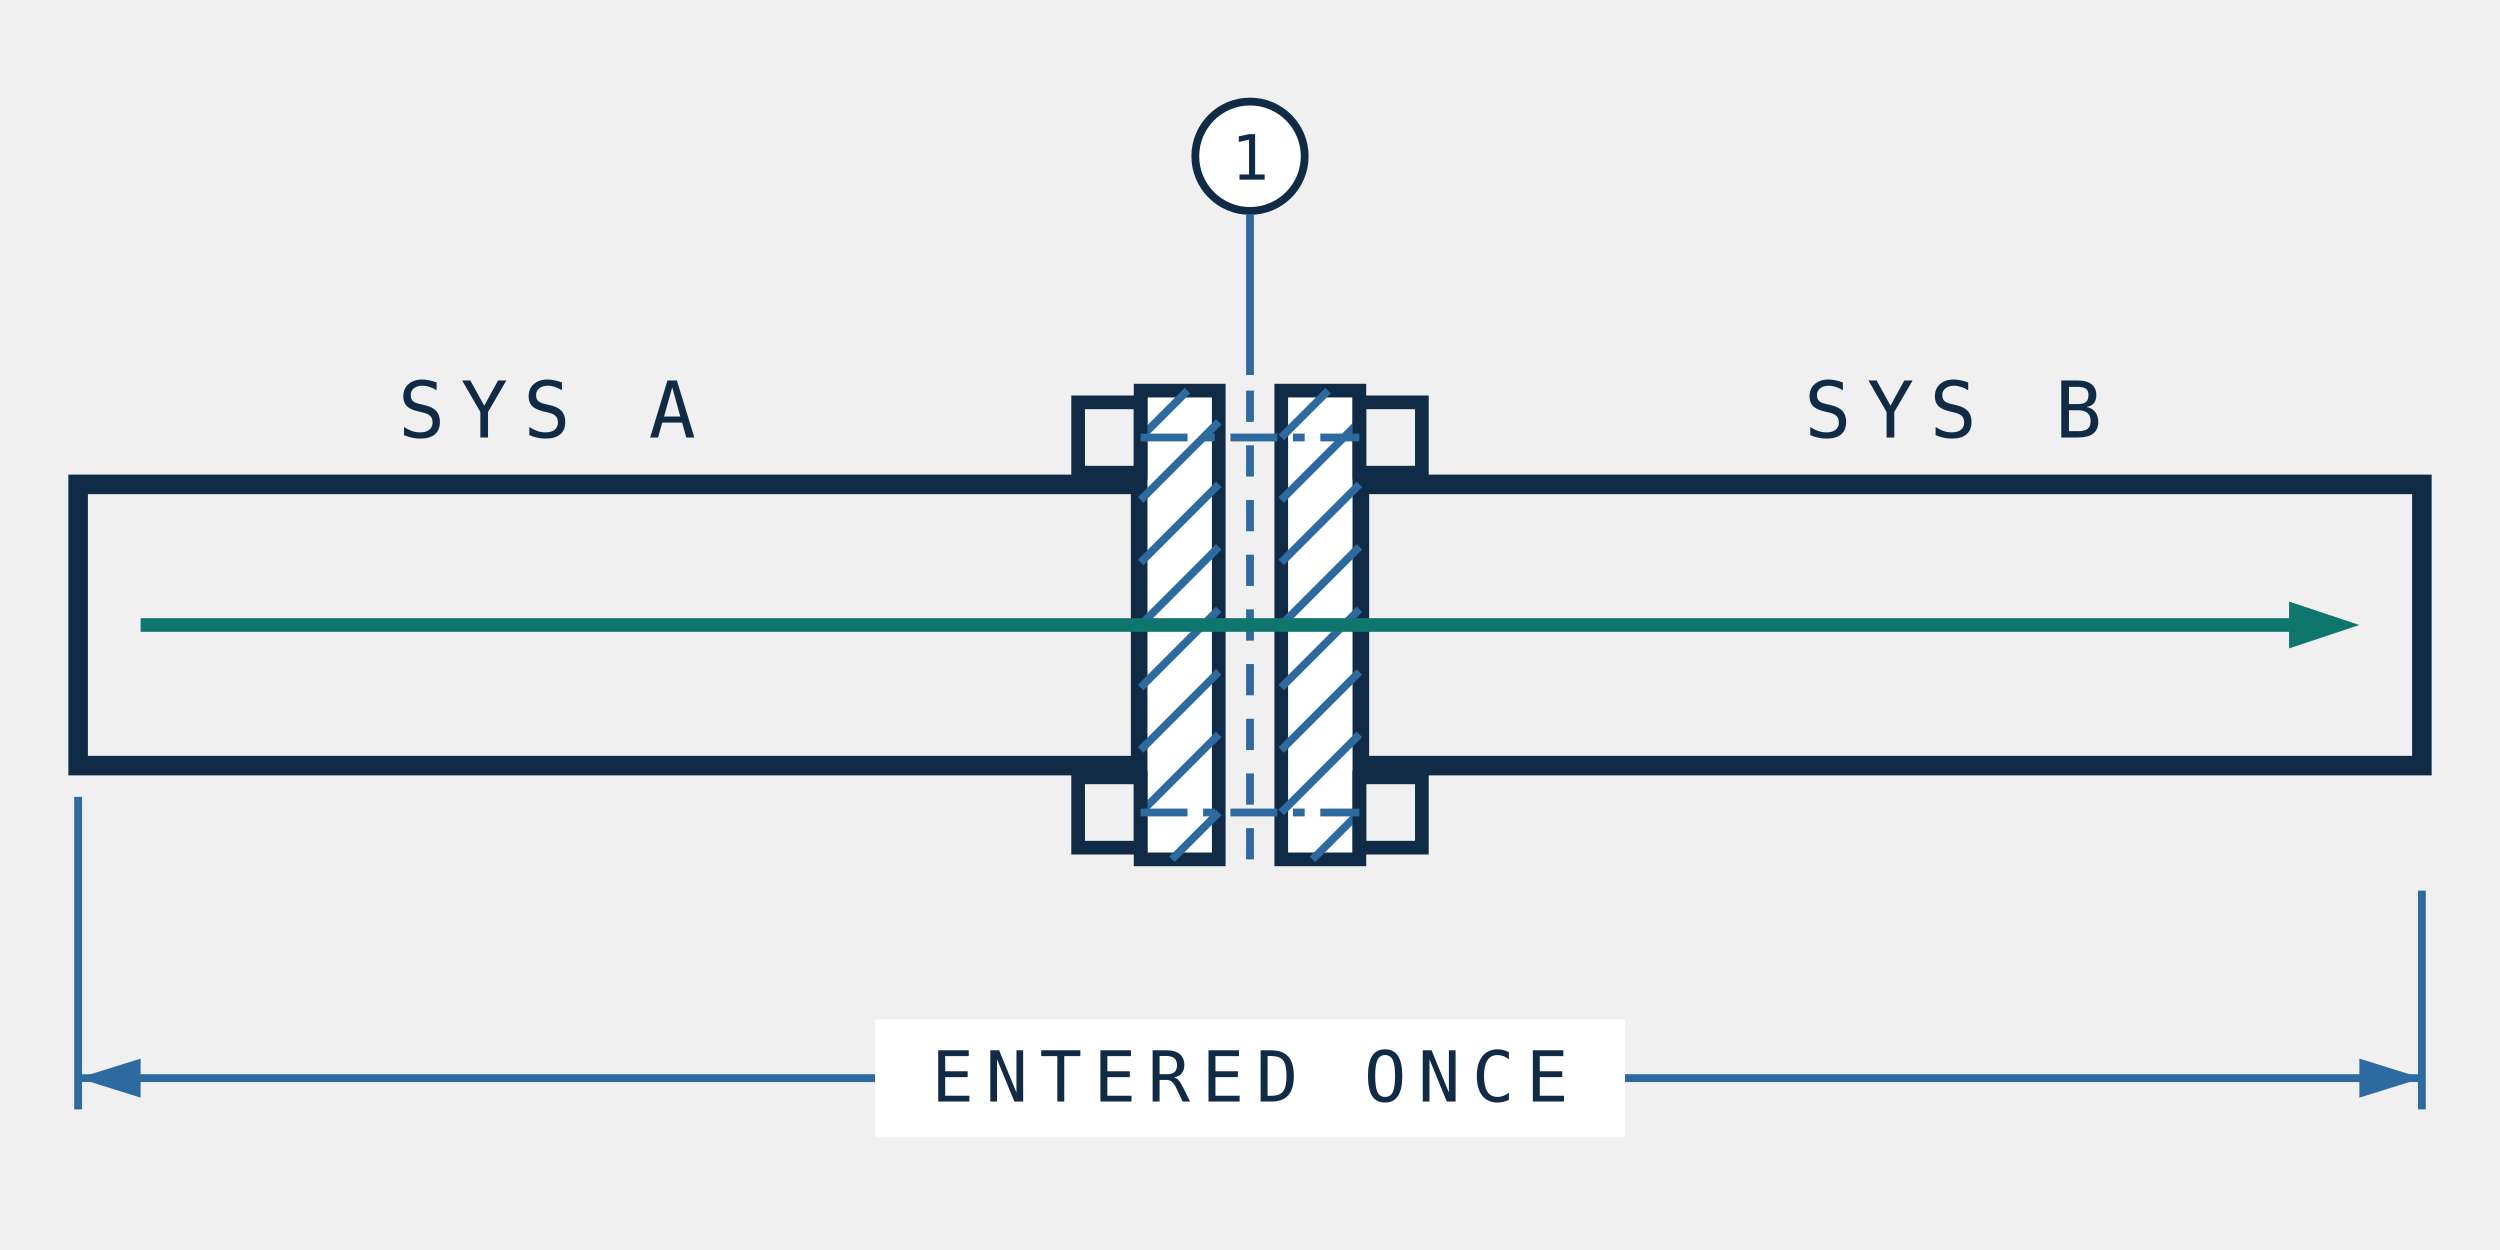
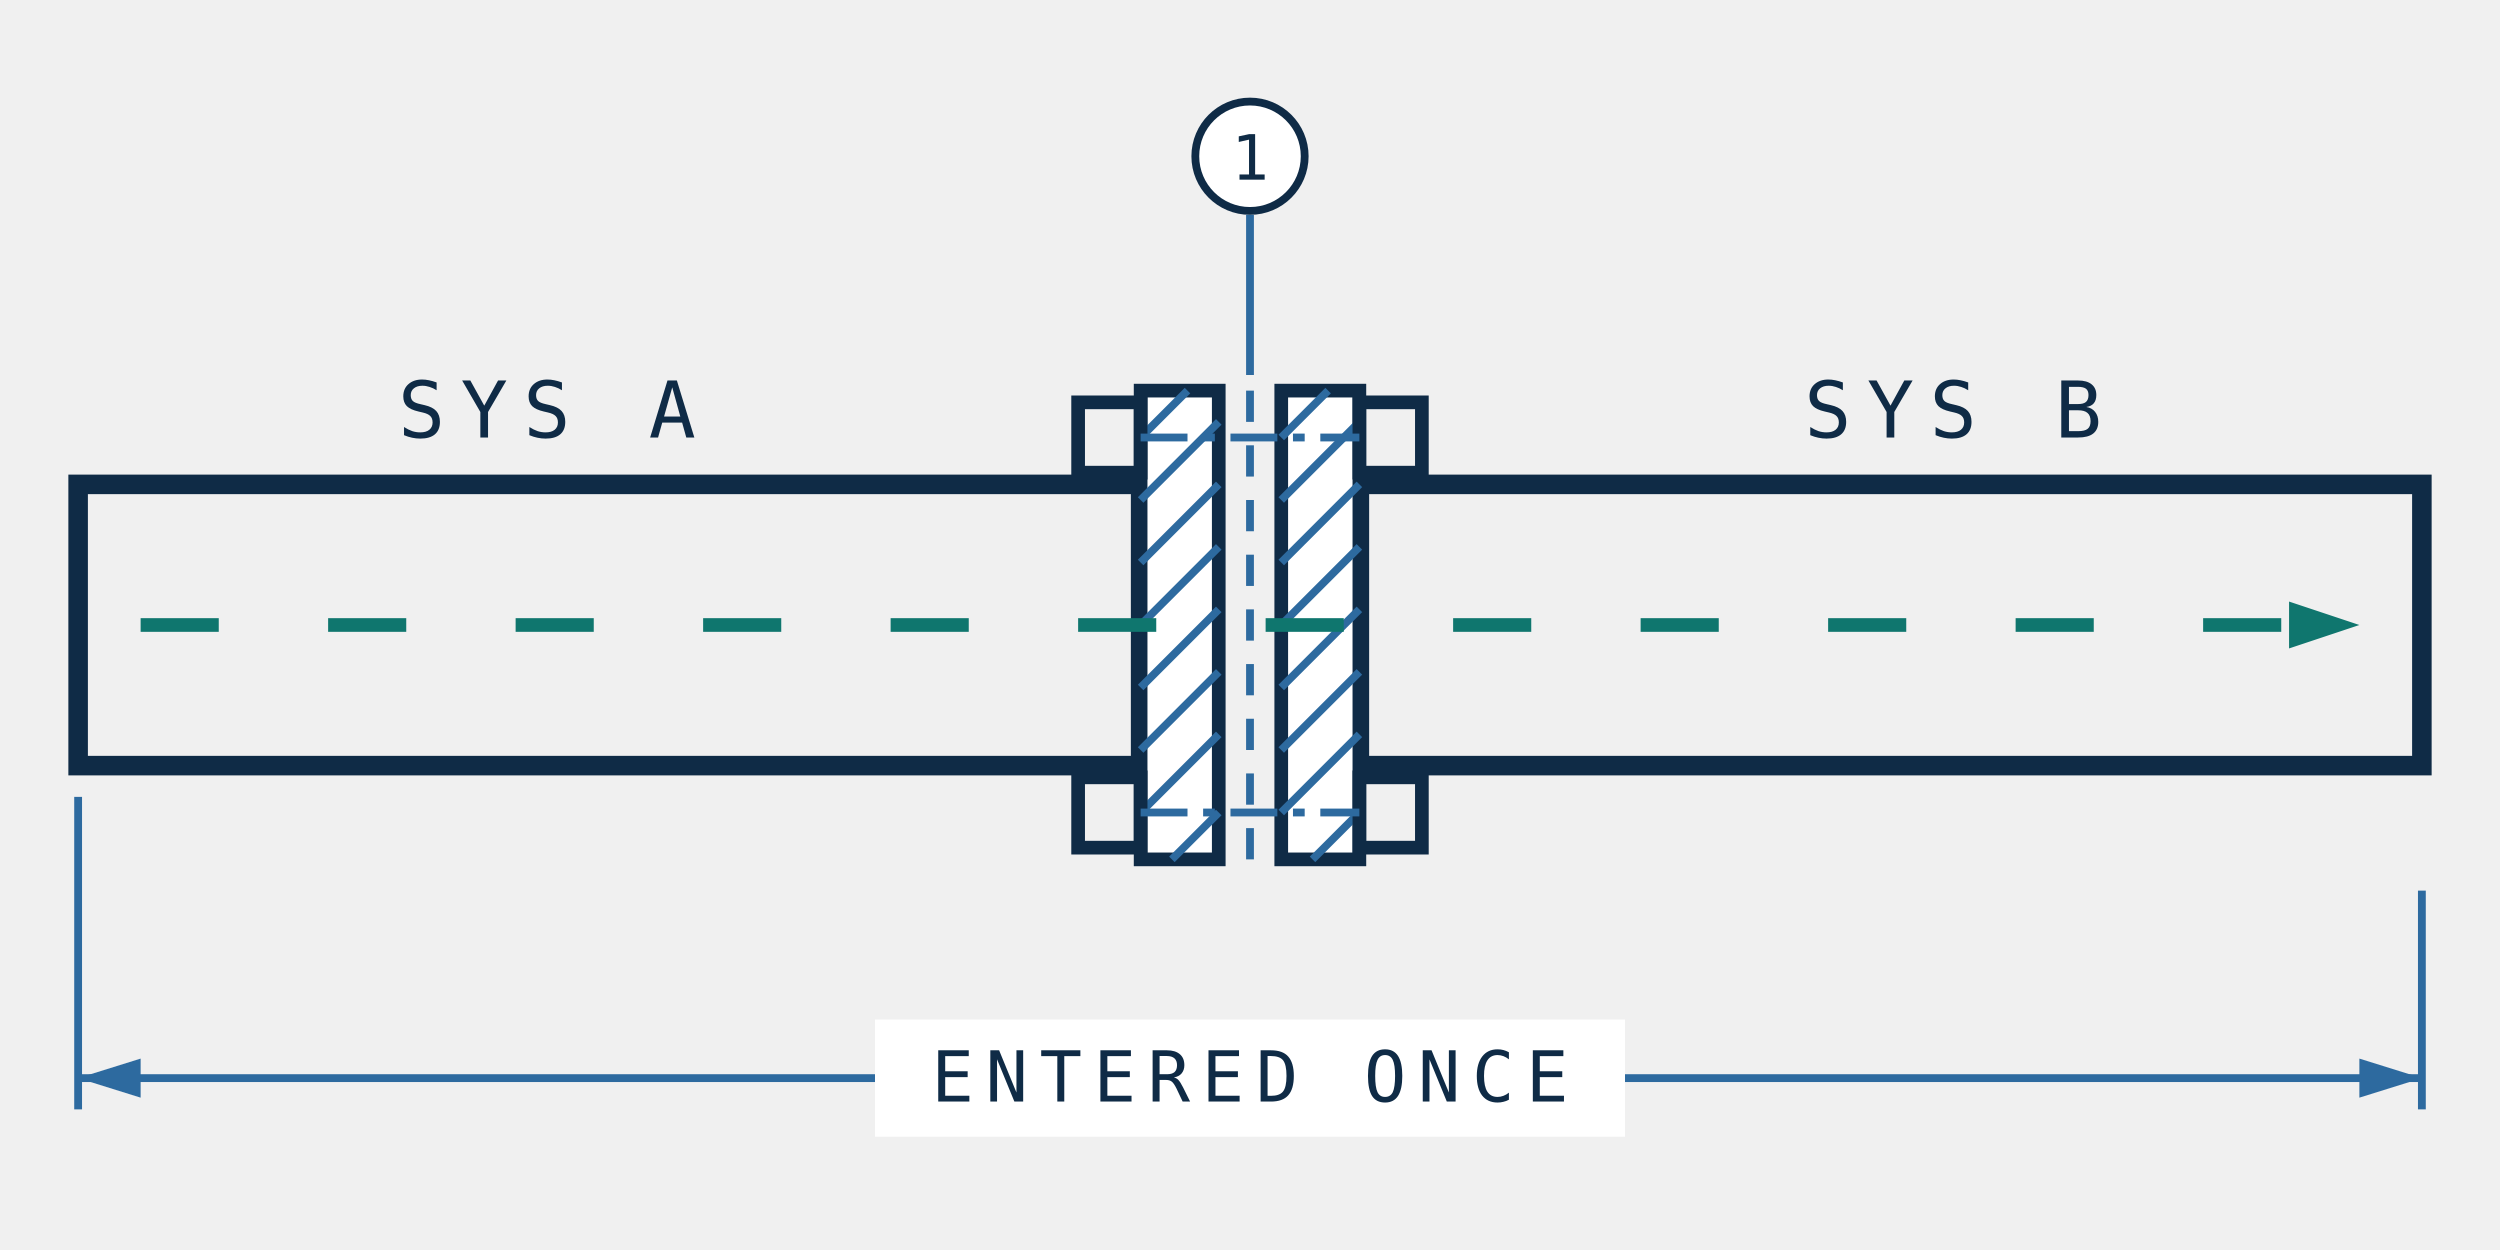
<svg xmlns="http://www.w3.org/2000/svg" viewBox="0 0 320 160" role="img" aria-label="Two systems joined by a bolted pipe union; data flows through, entered once">
+   <style>
+ .vigint-flow{stroke-dasharray:10 14;animation:vigint-dash 1.8s linear infinite}
+ @keyframes vigint-dash{to{stroke-dashoffset:-24}}
+ .vigint-pulse{animation:vigint-pulse 2.4s ease-in-out infinite}
+ @keyframes vigint-pulse{0%,100%{opacity:1}50%{opacity:.6}}
+ @media (prefers-reduced-motion: reduce){*{animation:none !important}}
+ </style>
  <rect class="ill-draw" x="10" y="62" width="136" height="36" fill="none" stroke="#0F2B46" stroke-width="2.5" />
  <rect class="ill-draw" x="174" y="62" width="136" height="36" fill="none" stroke="#0F2B46" stroke-width="2.5" />
  <rect class="ill-draw" x="146" y="50" width="10" height="60" fill="#FFFFFF" stroke="#0F2B46" stroke-width="1.75" />
  <rect class="ill-draw" x="164" y="50" width="10" height="60" fill="#FFFFFF" stroke="#0F2B46" stroke-width="1.75" />
  <g stroke="#2D6A9F" stroke-width="1" fill="none">
    <path d="M146,56 l6,-6 M146,64 l10,-10 M146,72 l10,-10 M146,80 l10,-10 M146,88 l10,-10 M146,96 l10,-10 M146,104 l10,-10 M150,110 l6,-6" />
    <path d="M164,56 l6,-6 M164,64 l10,-10 M164,72 l10,-10 M164,80 l10,-10 M164,88 l10,-10 M164,96 l10,-10 M164,104 l10,-10 M168,110 l6,-6" />
  </g>
  <line x1="160" y1="50" x2="160" y2="110" stroke="#2D6A9F" stroke-width="1" stroke-dasharray="4 3" />
-   <g fill="none" stroke="#0F2B46" stroke-width="1.75">
+   <g class="vigint-pulse" fill="none" stroke="#0F2B46" stroke-width="1.75">
    <rect x="138" y="51.5" width="8" height="9" />
    <rect x="174" y="51.5" width="8" height="9" />
    <rect x="138" y="99.5" width="8" height="9" />
    <rect x="174" y="99.5" width="8" height="9" />
  </g>
  <path d="M146,56 H174 M146,104 H174" stroke="#2D6A9F" stroke-width="1" stroke-dasharray="6 2 1.5 2" fill="none" />
  <text x="70" y="56" text-anchor="middle" font-family="IBM Plex Mono, monospace" font-size="10" letter-spacing="2" fill="#0F2B46">SYS A</text>
  <text x="250" y="56" text-anchor="middle" font-family="IBM Plex Mono, monospace" font-size="10" letter-spacing="2" fill="#0F2B46">SYS B</text>
-   <line class="ill-draw" x1="18" y1="80" x2="298" y2="80" stroke="#0F766E" stroke-width="1.75" />
+   <line class="ill-draw vigint-flow" x1="18" y1="80" x2="298" y2="80" stroke="#0F766E" stroke-width="1.75" />
  <path d="M302,80 l-9,-3 v6 Z" fill="#0F766E" />
  <g stroke="#2D6A9F" stroke-width="1" fill="none">
    <line x1="10" y1="102" x2="10" y2="142" />
    <line x1="310" y1="114" x2="310" y2="142" />
    <line x1="10" y1="138" x2="310" y2="138" />
  </g>
  <path d="M10,138 l8,-2.5 v5 Z M310,138 l-8,-2.5 v5 Z" fill="#2D6A9F" />
  <rect x="112" y="130.5" width="96" height="15" fill="#FFFFFF" />
  <text x="160" y="141" text-anchor="middle" font-family="IBM Plex Mono, monospace" font-size="9" letter-spacing="1.5" fill="#0F2B46">ENTERED ONCE</text>
-   <circle cx="160" cy="20" r="7" fill="#FFFFFF" stroke="#0F2B46" stroke-width="1" />
+   <circle class="vigint-pulse" cx="160" cy="20" r="7" fill="#FFFFFF" stroke="#0F2B46" stroke-width="1" />
  <text x="160" y="23" text-anchor="middle" font-family="IBM Plex Mono, monospace" font-size="8" fill="#0F2B46">1</text>
  <line x1="160" y1="27.5" x2="160" y2="48" stroke="#2D6A9F" stroke-width="1" />
</svg>
